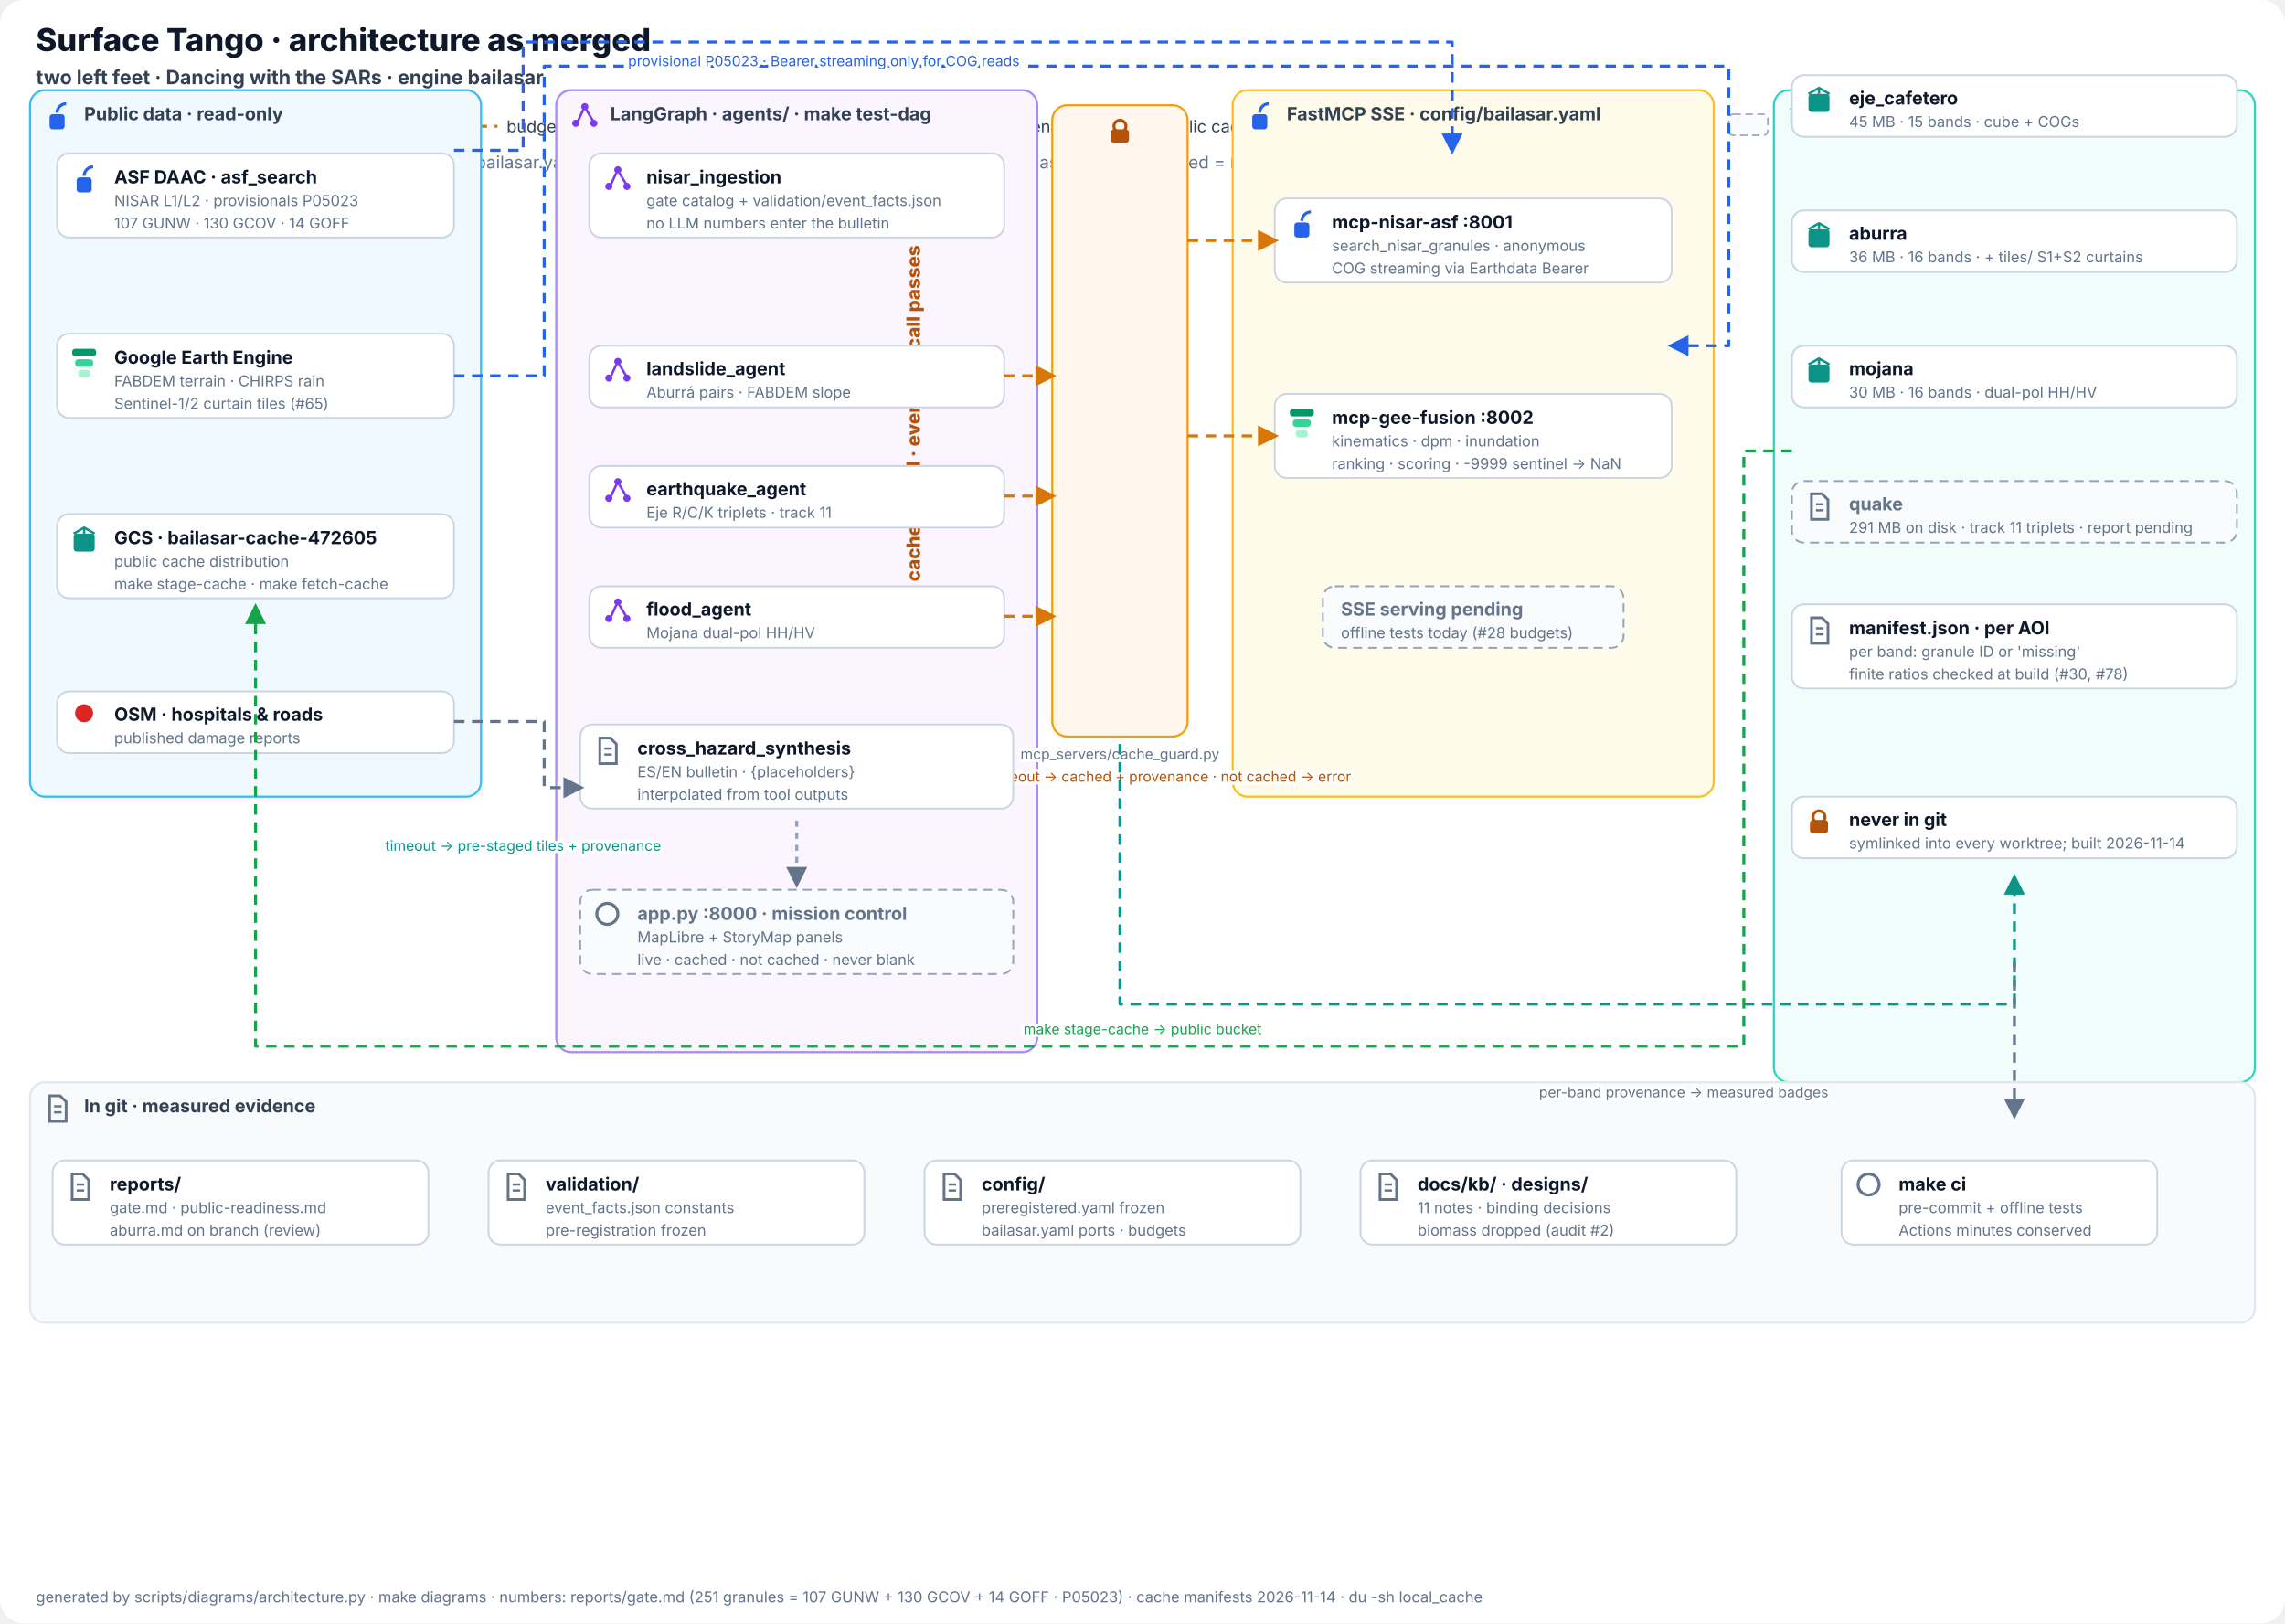
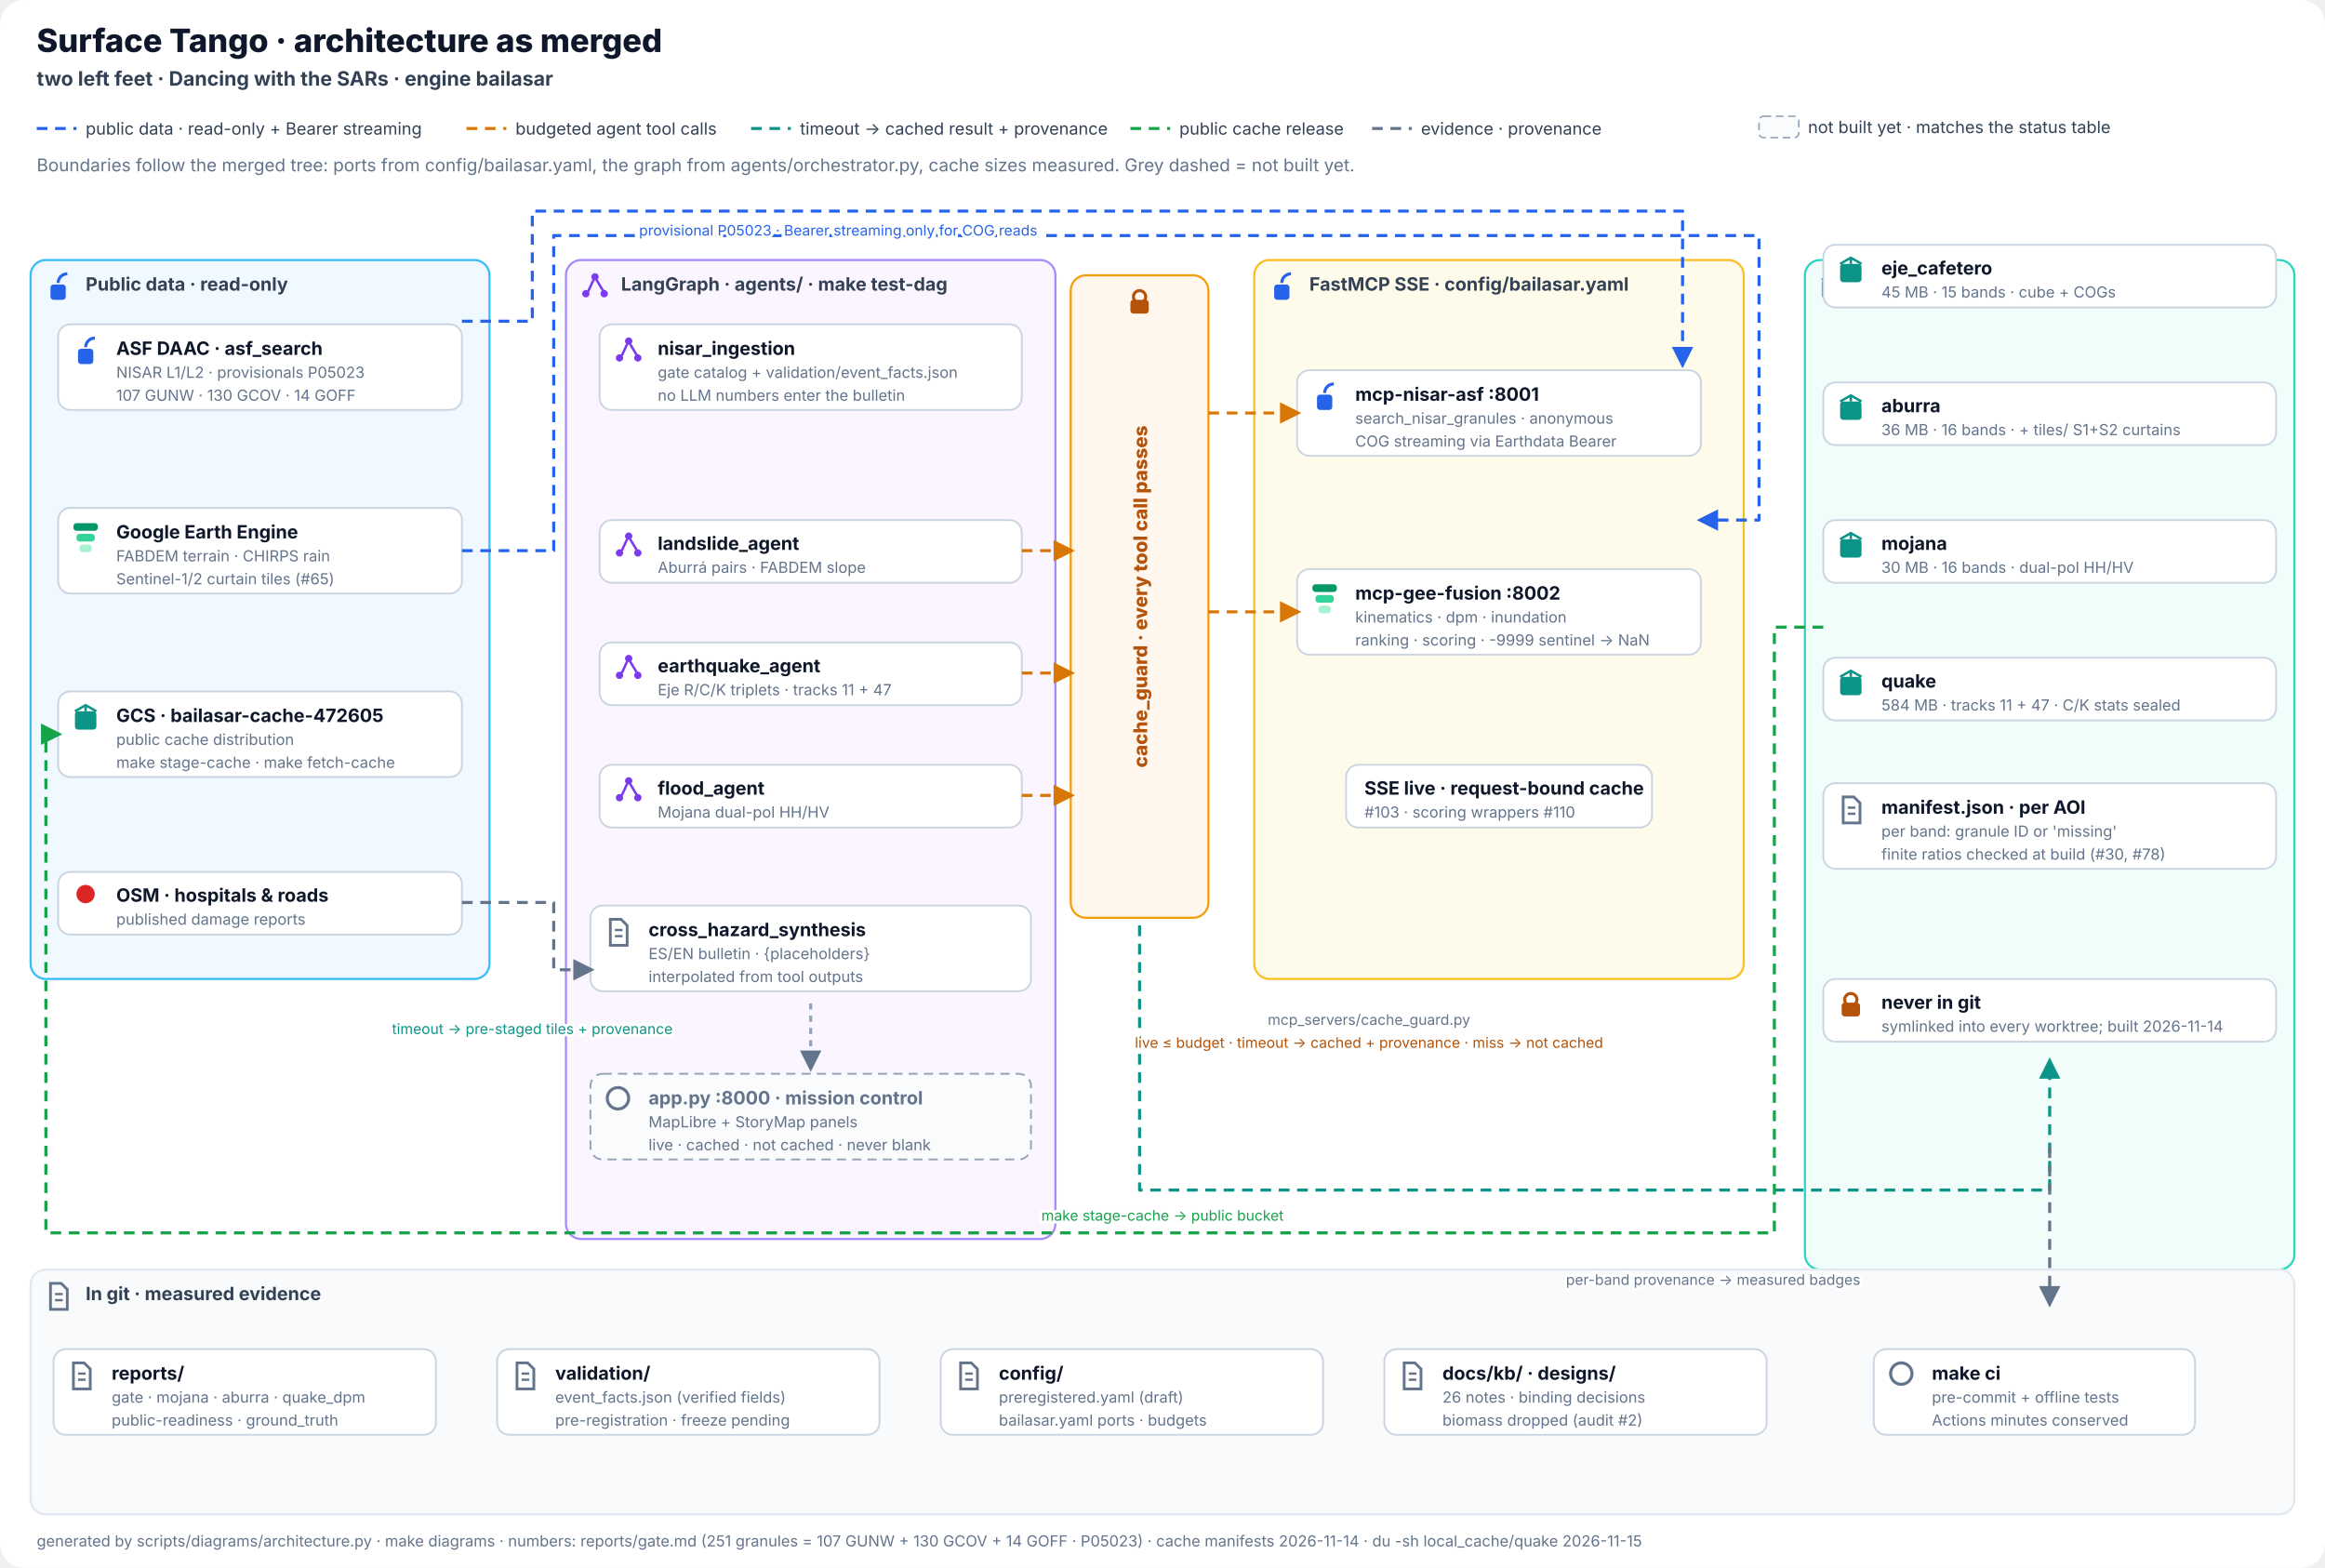
- <svg xmlns="http://www.w3.org/2000/svg" viewBox="0 0 1520 1080" width="1520" height="1080" font-family="Inter, 'Segoe UI', Helvetica, Arial, sans-serif">
+ <svg xmlns="http://www.w3.org/2000/svg" viewBox="0 0 1520 1025" width="1520" height="1025" font-family="Inter, 'Segoe UI', Helvetica, Arial, sans-serif">
  <defs>
    <marker id="arrow-fetch" viewBox="0 0 10 10" refX="8" refY="5" markerWidth="7" markerHeight="7" orient="auto-start-reverse">
      <path d="M0,0 L10,5 L0,10 z" fill="#2563EB" />
    </marker>
    <marker id="arrow-tool" viewBox="0 0 10 10" refX="8" refY="5" markerWidth="7" markerHeight="7" orient="auto-start-reverse">
      <path d="M0,0 L10,5 L0,10 z" fill="#D97706" />
    </marker>
    <marker id="arrow-cached" viewBox="0 0 10 10" refX="8" refY="5" markerWidth="7" markerHeight="7" orient="auto-start-reverse">
      <path d="M0,0 L10,5 L0,10 z" fill="#0D9488" />
    </marker>
    <marker id="arrow-publish" viewBox="0 0 10 10" refX="8" refY="5" markerWidth="7" markerHeight="7" orient="auto-start-reverse">
      <path d="M0,0 L10,5 L0,10 z" fill="#16A34A" />
    </marker>
    <marker id="arrow-control" viewBox="0 0 10 10" refX="8" refY="5" markerWidth="7" markerHeight="7" orient="auto-start-reverse">
      <path d="M0,0 L10,5 L0,10 z" fill="#64748B" />
    </marker>
    <style>
.f{fill:none;stroke-width:2;stroke-linejoin:round;stroke-dasharray:7 5;animation:flow 1.1s linear infinite}
.p{fill:none;stroke:#94A3B8;stroke-width:2;stroke-dasharray:4 4}
@keyframes flow{to{stroke-dashoffset:-24}}
@media (prefers-reduced-motion: reduce){.f{animation:none}}
.fetch{stroke:#2563EB}
.tool{stroke:#D97706}
.cached{stroke:#0D9488}
.publish{stroke:#16A34A}
.control{stroke:#64748B}
</style>
  </defs>
-   <rect width="1520" height="1080" rx="16" fill="#FFFFFF" />
+   <rect width="1520" height="1025" rx="16" fill="#FFFFFF" />
  <text x="24" y="34" font-size="21" font-weight="800" fill="#0F172A">Surface Tango · architecture as merged</text>
  <text x="24" y="56" font-size="13" font-weight="700" fill="#334155">two left feet · Dancing with the SARs · engine bailasar</text>
  <text x="24" y="112" font-size="11.5" fill="#64748B">Boundaries follow the merged tree: ports from config/bailasar.yaml, the graph from agents/orchestrator.py, cache sizes measured. Grey dashed = not built yet.</text>
  <path class="f fetch" d="M24,84 L50,84" />
  <text x="56" y="88" font-size="11" fill="#334155">public data · read-only + Bearer streaming</text>
  <path class="f tool" d="M305,84 L331,84" />
  <text x="337" y="88" font-size="11" fill="#334155">budgeted agent tool calls</text>
  <path class="f cached" d="M491,84 L517,84" />
  <text x="523" y="88" font-size="11" fill="#334155">timeout → cached result + provenance</text>
  <path class="f publish" d="M739,84 L765,84" />
  <text x="771" y="88" font-size="11" fill="#334155">public cache release</text>
  <path class="f control" d="M897,84 L923,84" />
  <text x="929" y="88" font-size="11" fill="#334155">evidence · provenance</text>
  <rect x="1150" y="76" width="26" height="14" rx="3" fill="#FAFBFC" stroke="#94A3B8" stroke-dasharray="5 3" />
  <text x="1182" y="87" font-size="11" fill="#334155">not built yet · matches the status table</text>
-   <rect x="20" y="60" width="300" height="470" rx="10" fill="#F0F9FF" stroke="#38BDF8" stroke-width="1.4" />
-   <rect x="33" y="76" width="10" height="10" rx="2" fill="#2563EB" />
-   <path d="M38 75 a6 6 0 0 1 6 -6" fill="none" stroke="#2563EB" stroke-width="2" />
-   <text x="56" y="80" font-size="12" font-weight="700" fill="#334155">Public data · read-only</text>
-   <rect x="38" y="102" width="264" height="56" rx="8" fill="#FFFFFF" stroke="#CBD5E1" stroke-width="1.2" />
-   <rect x="51.0" y="118.0" width="10" height="10" rx="2" fill="#2563EB" />
-   <path d="M56.0 117.0 a6 6 0 0 1 6 -6" fill="none" stroke="#2563EB" stroke-width="2" />
-   <text x="76" y="122.0" font-size="12" font-weight="700" fill="#0F172A">ASF DAAC · asf_search</text>
-   <text x="76" y="137.0" font-size="10" fill="#64748B">NISAR L1/L2 · provisionals P05023</text>
-   <text x="76" y="152.0" font-size="10" fill="#64748B">107 GUNW · 130 GCOV · 14 GOFF</text>
-   <rect x="38" y="222" width="264" height="56" rx="8" fill="#FFFFFF" stroke="#CBD5E1" stroke-width="1.2" />
-   <rect x="48.0" y="232.0" width="16" height="5" rx="2" fill="#059669" />
-   <rect x="50.0" y="239.0" width="12" height="5" rx="2" fill="#34D399" />
-   <rect x="52.0" y="246.0" width="8" height="5" rx="2" fill="#A7F3D0" />
-   <text x="76" y="242.0" font-size="12" font-weight="700" fill="#0F172A">Google Earth Engine</text>
-   <text x="76" y="257.0" font-size="10" fill="#64748B">FABDEM terrain · CHIRPS rain</text>
-   <text x="76" y="272.0" font-size="10" fill="#64748B">Sentinel-1/2 curtain tiles (#65)</text>
-   <rect x="38" y="342" width="264" height="56" rx="8" fill="#FFFFFF" stroke="#CBD5E1" stroke-width="1.2" />
-   <rect x="49.0" y="355.0" width="14" height="12" rx="2" fill="#0D9488" />
-   <path d="M49.0 355.0 l7 -4 7 4 M56.0 351.0 v4" fill="none" stroke="#0D9488" stroke-width="1.6" />
-   <text x="76" y="362.0" font-size="12" font-weight="700" fill="#0F172A">GCS · bailasar-cache-472605</text>
-   <text x="76" y="377.0" font-size="10" fill="#64748B">public cache distribution</text>
-   <text x="76" y="392.0" font-size="10" fill="#64748B">make stage-cache · make fetch-cache</text>
-   <rect x="38" y="460" width="264" height="41" rx="8" fill="#FFFFFF" stroke="#CBD5E1" stroke-width="1.2" />
-   <path d="M56.0 468.5 a6 6 0 1 1 -0.1 0 z" fill="#DC2626" />
-   <text x="76" y="479.5" font-size="12" font-weight="700" fill="#0F172A">OSM · hospitals &amp; roads</text>
-   <text x="76" y="494.5" font-size="10" fill="#64748B">published damage reports</text>
-   <rect x="370" y="60" width="320" height="640" rx="10" fill="#FAF5FF" stroke="#A78BFA" stroke-width="1.4" />
-   <circle cx="383" cy="82" r="2.4" fill="#7C3AED" />
-   <circle cx="395" cy="82" r="2.4" fill="#7C3AED" />
-   <circle cx="389" cy="71" r="2.4" fill="#7C3AED" />
-   <path d="M384.5 80.5 L388 73 M394.5 80.5 L390 73" stroke="#7C3AED" stroke-width="1.6" />
-   <text x="406" y="80" font-size="12" font-weight="700" fill="#334155">LangGraph · agents/ · make test-dag</text>
-   <rect x="820" y="60" width="320" height="470" rx="10" fill="#FFFBEB" stroke="#FBBF24" stroke-width="1.4" />
-   <rect x="833" y="76" width="10" height="10" rx="2" fill="#2563EB" />
-   <path d="M838 75 a6 6 0 0 1 6 -6" fill="none" stroke="#2563EB" stroke-width="2" />
-   <text x="856" y="80" font-size="12" font-weight="700" fill="#334155">FastMCP SSE · config/bailasar.yaml</text>
-   <rect x="1180" y="60" width="320" height="660" rx="10" fill="#F0FDFA" stroke="#2DD4BF" stroke-width="1.4" />
-   <rect x="1191" y="73" width="14" height="12" rx="2" fill="#0D9488" />
-   <path d="M1191 73 l7 -4 7 4 M1198 69 v4" fill="none" stroke="#0D9488" stroke-width="1.6" />
-   <text x="1216" y="80" font-size="12" font-weight="700" fill="#334155">local_cache/ · git-ignored</text>
-   <rect x="20" y="720" width="1480" height="160" rx="10" fill="#F8FAFC" stroke="#E2E8F0" stroke-width="1.4" />
-   <path d="M33 729 h7 l4 4 v13 h-11 z" fill="none" stroke="#64748B" stroke-width="1.8" />
-   <path d="M36 736 h5 M36 740 h5" stroke="#64748B" stroke-width="1.5" />
-   <text x="56" y="740" font-size="12" font-weight="700" fill="#334155">In git · measured evidence</text>
-   <rect x="700" y="70" width="90" height="420" rx="10" fill="#FFF7ED" stroke="#F59E0B" stroke-width="1.4" />
-   <circle cx="745" cy="84" r="4" fill="none" stroke="#B45309" stroke-width="2" />
-   <rect x="739" y="86" width="12" height="9" rx="2" fill="#B45309" />
-   <text x="745" y="142" font-size="12.5" font-weight="800" fill="#B45309" text-anchor="middle" transform="rotate(-90 745 275)">cache_guard · every tool call passes</text>
-   <text x="745" y="505" font-size="9.5" text-anchor="middle" fill="#64748B" stroke="#FFFFFF" stroke-width="4" paint-order="stroke" stroke-linejoin="round">mcp_servers/cache_guard.py</text>
-   <text x="745" y="520" font-size="9.5" text-anchor="middle" fill="#B45309" stroke="#FFFFFF" stroke-width="4" paint-order="stroke" stroke-linejoin="round">live ≤ budget · timeout → cached + provenance · not cached → error</text>
-   <rect x="392" y="102" width="276" height="56" rx="8" fill="#FFFFFF" stroke="#CBD5E1" stroke-width="1.2" />
-   <circle cx="405.0" cy="124.0" r="2.4" fill="#7C3AED" />
-   <circle cx="417.0" cy="124.0" r="2.4" fill="#7C3AED" />
-   <circle cx="411.0" cy="113.0" r="2.4" fill="#7C3AED" />
-   <path d="M406.5 122.5 L410.0 115.0 M416.5 122.5 L412.0 115.0" stroke="#7C3AED" stroke-width="1.6" />
-   <text x="430" y="122.0" font-size="12" font-weight="700" fill="#0F172A">nisar_ingestion</text>
-   <text x="430" y="137.0" font-size="10" fill="#64748B">gate catalog + validation/event_facts.json</text>
-   <text x="430" y="152.0" font-size="10" fill="#64748B">no LLM numbers enter the bulletin</text>
-   <rect x="392" y="230" width="276" height="41" rx="8" fill="#FFFFFF" stroke="#CBD5E1" stroke-width="1.2" />
-   <circle cx="405.0" cy="251.5" r="2.4" fill="#7C3AED" />
-   <circle cx="417.0" cy="251.5" r="2.4" fill="#7C3AED" />
-   <circle cx="411.0" cy="240.5" r="2.4" fill="#7C3AED" />
-   <path d="M406.5 250.0 L410.0 242.5 M416.5 250.0 L412.0 242.5" stroke="#7C3AED" stroke-width="1.6" />
-   <text x="430" y="249.5" font-size="12" font-weight="700" fill="#0F172A">landslide_agent</text>
-   <text x="430" y="264.5" font-size="10" fill="#64748B">Aburrá pairs · FABDEM slope</text>
-   <rect x="392" y="310" width="276" height="41" rx="8" fill="#FFFFFF" stroke="#CBD5E1" stroke-width="1.2" />
-   <circle cx="405.0" cy="331.5" r="2.4" fill="#7C3AED" />
-   <circle cx="417.0" cy="331.5" r="2.4" fill="#7C3AED" />
-   <circle cx="411.0" cy="320.5" r="2.4" fill="#7C3AED" />
-   <path d="M406.5 330.0 L410.0 322.5 M416.5 330.0 L412.0 322.5" stroke="#7C3AED" stroke-width="1.6" />
-   <text x="430" y="329.5" font-size="12" font-weight="700" fill="#0F172A">earthquake_agent</text>
-   <text x="430" y="344.5" font-size="10" fill="#64748B">Eje R/C/K triplets · track 11</text>
-   <rect x="392" y="390" width="276" height="41" rx="8" fill="#FFFFFF" stroke="#CBD5E1" stroke-width="1.2" />
-   <circle cx="405.0" cy="411.5" r="2.4" fill="#7C3AED" />
-   <circle cx="417.0" cy="411.5" r="2.4" fill="#7C3AED" />
-   <circle cx="411.0" cy="400.5" r="2.4" fill="#7C3AED" />
-   <path d="M406.5 410.0 L410.0 402.5 M416.5 410.0 L412.0 402.5" stroke="#7C3AED" stroke-width="1.6" />
-   <text x="430" y="409.5" font-size="12" font-weight="700" fill="#0F172A">flood_agent</text>
-   <text x="430" y="424.5" font-size="10" fill="#64748B">Mojana dual-pol HH/HV</text>
-   <rect x="386" y="482" width="288" height="56" rx="8" fill="#FFFFFF" stroke="#CBD5E1" stroke-width="1.2" />
-   <path d="M399.0 491.0 h7 l4 4 v13 h-11 z" fill="none" stroke="#64748B" stroke-width="1.8" />
-   <path d="M402.0 498.0 h5 M402.0 502.0 h5" stroke="#64748B" stroke-width="1.5" />
-   <text x="424" y="502.0" font-size="12" font-weight="700" fill="#0F172A">cross_hazard_synthesis</text>
-   <text x="424" y="517.0" font-size="10" fill="#64748B">ES/EN bulletin · {placeholders}</text>
-   <text x="424" y="532.0" font-size="10" fill="#64748B">interpolated from tool outputs</text>
-   <rect x="386" y="592" width="288" height="56" rx="8" fill="#FAFBFC" stroke="#94A3B8" stroke-width="1.2" stroke-dasharray="6 4" />
-   <circle cx="404.0" cy="608.0" r="7" fill="none" stroke="#64748B" stroke-width="2" />
-   <text x="424" y="612.0" font-size="12" font-weight="700" fill="#64748B">app.py :8000 · mission control</text>
-   <text x="424" y="627.0" font-size="10" fill="#64748B">MapLibre + StoryMap panels</text>
-   <text x="424" y="642.0" font-size="10" fill="#64748B">live · cached · not cached · never blank</text>
-   <rect x="848" y="132" width="264" height="56" rx="8" fill="#FFFFFF" stroke="#CBD5E1" stroke-width="1.2" />
-   <rect x="861.0" y="148.0" width="10" height="10" rx="2" fill="#2563EB" />
-   <path d="M866.0 147.0 a6 6 0 0 1 6 -6" fill="none" stroke="#2563EB" stroke-width="2" />
-   <text x="886" y="152.0" font-size="12" font-weight="700" fill="#0F172A">mcp-nisar-asf :8001</text>
-   <text x="886" y="167.0" font-size="10" fill="#64748B">search_nisar_granules · anonymous</text>
-   <text x="886" y="182.0" font-size="10" fill="#64748B">COG streaming via Earthdata Bearer</text>
-   <rect x="848" y="262" width="264" height="56" rx="8" fill="#FFFFFF" stroke="#CBD5E1" stroke-width="1.2" />
-   <rect x="858.0" y="272.0" width="16" height="5" rx="2" fill="#059669" />
-   <rect x="860.0" y="279.0" width="12" height="5" rx="2" fill="#34D399" />
-   <rect x="862.0" y="286.0" width="8" height="5" rx="2" fill="#A7F3D0" />
-   <text x="886" y="282.0" font-size="12" font-weight="700" fill="#0F172A">mcp-gee-fusion :8002</text>
-   <text x="886" y="297.0" font-size="10" fill="#64748B">kinematics · dpm · inundation</text>
-   <text x="886" y="312.0" font-size="10" fill="#64748B">ranking · scoring · -9999 sentinel → NaN</text>
-   <rect x="880" y="390" width="200" height="41" rx="8" fill="#FAFBFC" stroke="#94A3B8" stroke-width="1.2" stroke-dasharray="6 4" />
-   <text x="892" y="409.5" font-size="12" font-weight="700" fill="#64748B">SSE serving pending</text>
-   <text x="892" y="424.5" font-size="10" fill="#64748B">offline tests today (#28 budgets)</text>
-   <rect x="1192" y="50" width="296" height="41" rx="8" fill="#FFFFFF" stroke="#CBD5E1" stroke-width="1.2" />
-   <rect x="1203.0" y="62.5" width="14" height="12" rx="2" fill="#0D9488" />
-   <path d="M1203.0 62.5 l7 -4 7 4 M1210.0 58.5 v4" fill="none" stroke="#0D9488" stroke-width="1.6" />
-   <text x="1230" y="69.5" font-size="12" font-weight="700" fill="#0F172A">eje_cafetero</text>
-   <text x="1230" y="84.5" font-size="10" fill="#64748B">45 MB · 15 bands · cube + COGs</text>
-   <rect x="1192" y="140" width="296" height="41" rx="8" fill="#FFFFFF" stroke="#CBD5E1" stroke-width="1.2" />
-   <rect x="1203.0" y="152.5" width="14" height="12" rx="2" fill="#0D9488" />
-   <path d="M1203.0 152.5 l7 -4 7 4 M1210.0 148.5 v4" fill="none" stroke="#0D9488" stroke-width="1.6" />
-   <text x="1230" y="159.5" font-size="12" font-weight="700" fill="#0F172A">aburra</text>
-   <text x="1230" y="174.5" font-size="10" fill="#64748B">36 MB · 16 bands · + tiles/ S1+S2 curtains</text>
-   <rect x="1192" y="230" width="296" height="41" rx="8" fill="#FFFFFF" stroke="#CBD5E1" stroke-width="1.2" />
-   <rect x="1203.0" y="242.5" width="14" height="12" rx="2" fill="#0D9488" />
-   <path d="M1203.0 242.5 l7 -4 7 4 M1210.0 238.5 v4" fill="none" stroke="#0D9488" stroke-width="1.6" />
-   <text x="1230" y="249.5" font-size="12" font-weight="700" fill="#0F172A">mojana</text>
-   <text x="1230" y="264.5" font-size="10" fill="#64748B">30 MB · 16 bands · dual-pol HH/HV</text>
-   <rect x="1192" y="320" width="296" height="41" rx="8" fill="#FAFBFC" stroke="#94A3B8" stroke-width="1.2" stroke-dasharray="6 4" />
-   <path d="M1205.0 328.5 h7 l4 4 v13 h-11 z" fill="none" stroke="#64748B" stroke-width="1.8" />
-   <path d="M1208.0 335.5 h5 M1208.0 339.5 h5" stroke="#64748B" stroke-width="1.5" />
-   <text x="1230" y="339.5" font-size="12" font-weight="700" fill="#64748B">quake</text>
-   <text x="1230" y="354.5" font-size="10" fill="#64748B">291 MB on disk · track 11 triplets · report pending</text>
-   <rect x="1192" y="402" width="296" height="56" rx="8" fill="#FFFFFF" stroke="#CBD5E1" stroke-width="1.2" />
-   <path d="M1205.0 411.0 h7 l4 4 v13 h-11 z" fill="none" stroke="#64748B" stroke-width="1.8" />
-   <path d="M1208.0 418.0 h5 M1208.0 422.0 h5" stroke="#64748B" stroke-width="1.5" />
-   <text x="1230" y="422.0" font-size="12" font-weight="700" fill="#0F172A">manifest.json · per AOI</text>
-   <text x="1230" y="437.0" font-size="10" fill="#64748B">per band: granule ID or 'missing'</text>
-   <text x="1230" y="452.0" font-size="10" fill="#64748B">finite ratios checked at build (#30, #78)</text>
-   <rect x="1192" y="530" width="296" height="41" rx="8" fill="#FFFFFF" stroke="#CBD5E1" stroke-width="1.2" />
-   <circle cx="1210.0" cy="543.5" r="4" fill="none" stroke="#B45309" stroke-width="2" />
-   <rect x="1204.0" y="545.5" width="12" height="9" rx="2" fill="#B45309" />
-   <text x="1230" y="549.5" font-size="12" font-weight="700" fill="#0F172A">never in git</text>
-   <text x="1230" y="564.5" font-size="10" fill="#64748B">symlinked into every worktree; built 2026-11-14</text>
-   <rect x="35" y="772" width="250" height="56" rx="8" fill="#FFFFFF" stroke="#CBD5E1" stroke-width="1.2" />
-   <path d="M48.0 781.0 h7 l4 4 v13 h-11 z" fill="none" stroke="#64748B" stroke-width="1.8" />
-   <path d="M51.0 788.0 h5 M51.0 792.0 h5" stroke="#64748B" stroke-width="1.5" />
-   <text x="73" y="792.0" font-size="12" font-weight="700" fill="#0F172A">reports/</text>
-   <text x="73" y="807.0" font-size="10" fill="#64748B">gate.md · public-readiness.md</text>
-   <text x="73" y="822.0" font-size="10" fill="#64748B">aburra.md on branch (review)</text>
-   <rect x="325" y="772" width="250" height="56" rx="8" fill="#FFFFFF" stroke="#CBD5E1" stroke-width="1.2" />
-   <path d="M338.0 781.0 h7 l4 4 v13 h-11 z" fill="none" stroke="#64748B" stroke-width="1.8" />
-   <path d="M341.0 788.0 h5 M341.0 792.0 h5" stroke="#64748B" stroke-width="1.5" />
-   <text x="363" y="792.0" font-size="12" font-weight="700" fill="#0F172A">validation/</text>
-   <text x="363" y="807.0" font-size="10" fill="#64748B">event_facts.json constants</text>
-   <text x="363" y="822.0" font-size="10" fill="#64748B">pre-registration frozen</text>
-   <rect x="615" y="772" width="250" height="56" rx="8" fill="#FFFFFF" stroke="#CBD5E1" stroke-width="1.2" />
-   <path d="M628.0 781.0 h7 l4 4 v13 h-11 z" fill="none" stroke="#64748B" stroke-width="1.8" />
-   <path d="M631.0 788.0 h5 M631.0 792.0 h5" stroke="#64748B" stroke-width="1.5" />
-   <text x="653" y="792.0" font-size="12" font-weight="700" fill="#0F172A">config/</text>
-   <text x="653" y="807.0" font-size="10" fill="#64748B">preregistered.yaml frozen</text>
-   <text x="653" y="822.0" font-size="10" fill="#64748B">bailasar.yaml ports · budgets</text>
-   <rect x="905" y="772" width="250" height="56" rx="8" fill="#FFFFFF" stroke="#CBD5E1" stroke-width="1.2" />
-   <path d="M918.0 781.0 h7 l4 4 v13 h-11 z" fill="none" stroke="#64748B" stroke-width="1.8" />
-   <path d="M921.0 788.0 h5 M921.0 792.0 h5" stroke="#64748B" stroke-width="1.5" />
-   <text x="943" y="792.0" font-size="12" font-weight="700" fill="#0F172A">docs/kb/ · designs/</text>
-   <text x="943" y="807.0" font-size="10" fill="#64748B">11 notes · binding decisions</text>
-   <text x="943" y="822.0" font-size="10" fill="#64748B">biomass dropped (audit #2)</text>
-   <rect x="1225" y="772" width="210" height="56" rx="8" fill="#FFFFFF" stroke="#CBD5E1" stroke-width="1.2" />
-   <circle cx="1243.0" cy="788.0" r="7" fill="none" stroke="#64748B" stroke-width="2" />
-   <text x="1263" y="792.0" font-size="12" font-weight="700" fill="#0F172A">make ci</text>
-   <text x="1263" y="807.0" font-size="10" fill="#64748B">pre-commit + offline tests</text>
-   <text x="1263" y="822.0" font-size="10" fill="#64748B">Actions minutes conserved</text>
-   <path class="f fetch" d="M302,100 L348,100 L348,28 L966,28 L966,100" marker-end="url(#arrow-fetch)" />
-   <path class="f fetch" d="M302,250 L362,250 L362,44 L1150,44 L1150,230 L1112,230" marker-end="url(#arrow-fetch)" />
-   <path class="f tool" d="M668,250 L700,250" marker-end="url(#arrow-tool)" />
-   <path class="f tool" d="M668,330 L700,330" marker-end="url(#arrow-tool)" />
-   <path class="f tool" d="M668,410 L700,410" marker-end="url(#arrow-tool)" />
-   <path class="f tool" d="M790,160 L848,160" marker-end="url(#arrow-tool)" />
-   <path class="f tool" d="M790,290 L848,290" marker-end="url(#arrow-tool)" />
-   <path class="f cached" d="M745,495 L745,668 L1340,668 L1340,584" marker-end="url(#arrow-cached)" />
-   <path class="f publish" d="M1192,300 L1160,300 L1160,696 L260,696 L170,696 L170,404" marker-end="url(#arrow-publish)" />
-   <path class="f control" d="M1340,640 L1340,742" marker-end="url(#arrow-control)" />
-   <path class="p" d="M530,546 L530,588" marker-end="url(#arrow-control)" />
-   <path class="f control" d="M302,480 L362,480 L362,524 L386,524" marker-end="url(#arrow-control)" />
-   <text x="548" y="44" font-size="9.5" text-anchor="middle" fill="#2563EB" stroke="#FFFFFF" stroke-width="4" paint-order="stroke" stroke-linejoin="round">provisional P05023 · Bearer streaming only for COG reads</text>
-   <text x="348" y="566" font-size="9.5" text-anchor="middle" fill="#0D9488" stroke="#FFFFFF" stroke-width="4" paint-order="stroke" stroke-linejoin="round">timeout → pre-staged tiles + provenance</text>
-   <text x="760" y="688" font-size="9.5" text-anchor="middle" fill="#16A34A" stroke="#FFFFFF" stroke-width="4" paint-order="stroke" stroke-linejoin="round">make stage-cache → public bucket</text>
-   <text x="1120" y="730" font-size="9.5" text-anchor="middle" fill="#64748B" stroke="#FFFFFF" stroke-width="4" paint-order="stroke" stroke-linejoin="round">per-band provenance → measured badges</text>
-   <text x="24" y="1066" font-size="10" fill="#64748B">generated by scripts/diagrams/architecture.py · make diagrams · numbers: reports/gate.md (251 granules = 107 GUNW + 130 GCOV + 14 GOFF · P05023) · cache manifests 2026-11-14 · du -sh local_cache</text>
+   <g transform="translate(0,110)">
+     <rect x="20" y="60" width="300" height="470" rx="10" fill="#F0F9FF" stroke="#38BDF8" stroke-width="1.4" />
+     <rect x="33" y="76" width="10" height="10" rx="2" fill="#2563EB" />
+     <path d="M38 75 a6 6 0 0 1 6 -6" fill="none" stroke="#2563EB" stroke-width="2" />
+     <text x="56" y="80" font-size="12" font-weight="700" fill="#334155">Public data · read-only</text>
+     <rect x="38" y="102" width="264" height="56" rx="8" fill="#FFFFFF" stroke="#CBD5E1" stroke-width="1.2" />
+     <rect x="51.0" y="118.0" width="10" height="10" rx="2" fill="#2563EB" />
+     <path d="M56.0 117.0 a6 6 0 0 1 6 -6" fill="none" stroke="#2563EB" stroke-width="2" />
+     <text x="76" y="122.0" font-size="12" font-weight="700" fill="#0F172A">ASF DAAC · asf_search</text>
+     <text x="76" y="137.0" font-size="10" fill="#64748B">NISAR L1/L2 · provisionals P05023</text>
+     <text x="76" y="152.0" font-size="10" fill="#64748B">107 GUNW · 130 GCOV · 14 GOFF</text>
+     <rect x="38" y="222" width="264" height="56" rx="8" fill="#FFFFFF" stroke="#CBD5E1" stroke-width="1.2" />
+     <rect x="48.0" y="232.0" width="16" height="5" rx="2" fill="#059669" />
+     <rect x="50.0" y="239.0" width="12" height="5" rx="2" fill="#34D399" />
+     <rect x="52.0" y="246.0" width="8" height="5" rx="2" fill="#A7F3D0" />
+     <text x="76" y="242.0" font-size="12" font-weight="700" fill="#0F172A">Google Earth Engine</text>
+     <text x="76" y="257.0" font-size="10" fill="#64748B">FABDEM terrain · CHIRPS rain</text>
+     <text x="76" y="272.0" font-size="10" fill="#64748B">Sentinel-1/2 curtain tiles (#65)</text>
+     <rect x="38" y="342" width="264" height="56" rx="8" fill="#FFFFFF" stroke="#CBD5E1" stroke-width="1.2" />
+     <rect x="49.0" y="355.0" width="14" height="12" rx="2" fill="#0D9488" />
+     <path d="M49.0 355.0 l7 -4 7 4 M56.0 351.0 v4" fill="none" stroke="#0D9488" stroke-width="1.6" />
+     <text x="76" y="362.0" font-size="12" font-weight="700" fill="#0F172A">GCS · bailasar-cache-472605</text>
+     <text x="76" y="377.0" font-size="10" fill="#64748B">public cache distribution</text>
+     <text x="76" y="392.0" font-size="10" fill="#64748B">make stage-cache · make fetch-cache</text>
+     <rect x="38" y="460" width="264" height="41" rx="8" fill="#FFFFFF" stroke="#CBD5E1" stroke-width="1.2" />
+     <path d="M56.0 468.5 a6 6 0 1 1 -0.1 0 z" fill="#DC2626" />
+     <text x="76" y="479.5" font-size="12" font-weight="700" fill="#0F172A">OSM · hospitals &amp; roads</text>
+     <text x="76" y="494.5" font-size="10" fill="#64748B">published damage reports</text>
+     <rect x="370" y="60" width="320" height="640" rx="10" fill="#FAF5FF" stroke="#A78BFA" stroke-width="1.4" />
+     <circle cx="383" cy="82" r="2.4" fill="#7C3AED" />
+     <circle cx="395" cy="82" r="2.4" fill="#7C3AED" />
+     <circle cx="389" cy="71" r="2.4" fill="#7C3AED" />
+     <path d="M384.5 80.5 L388 73 M394.5 80.5 L390 73" stroke="#7C3AED" stroke-width="1.6" />
+     <text x="406" y="80" font-size="12" font-weight="700" fill="#334155">LangGraph · agents/ · make test-dag</text>
+     <rect x="820" y="60" width="320" height="470" rx="10" fill="#FFFBEB" stroke="#FBBF24" stroke-width="1.4" />
+     <rect x="833" y="76" width="10" height="10" rx="2" fill="#2563EB" />
+     <path d="M838 75 a6 6 0 0 1 6 -6" fill="none" stroke="#2563EB" stroke-width="2" />
+     <text x="856" y="80" font-size="12" font-weight="700" fill="#334155">FastMCP SSE · config/bailasar.yaml</text>
+     <rect x="1180" y="60" width="320" height="660" rx="10" fill="#F0FDFA" stroke="#2DD4BF" stroke-width="1.4" />
+     <rect x="1191" y="73" width="14" height="12" rx="2" fill="#0D9488" />
+     <path d="M1191 73 l7 -4 7 4 M1198 69 v4" fill="none" stroke="#0D9488" stroke-width="1.6" />
+     <text x="1216" y="80" font-size="12" font-weight="700" fill="#334155">local_cache/ · git-ignored</text>
+     <rect x="20" y="720" width="1480" height="160" rx="10" fill="#F8FAFC" stroke="#E2E8F0" stroke-width="1.4" />
+     <path d="M33 729 h7 l4 4 v13 h-11 z" fill="none" stroke="#64748B" stroke-width="1.8" />
+     <path d="M36 736 h5 M36 740 h5" stroke="#64748B" stroke-width="1.5" />
+     <text x="56" y="740" font-size="12" font-weight="700" fill="#334155">In git · measured evidence</text>
+     <rect x="700" y="70" width="90" height="420" rx="10" fill="#FFF7ED" stroke="#F59E0B" stroke-width="1.4" />
+     <circle cx="745" cy="84" r="4" fill="none" stroke="#B45309" stroke-width="2" />
+     <rect x="739" y="86" width="12" height="9" rx="2" fill="#B45309" />
+     <text x="745" y="285" font-size="12.5" font-weight="800" fill="#B45309" text-anchor="middle" transform="rotate(-90 745 280)">cache_guard · every tool call passes</text>
+     <rect x="392" y="102" width="276" height="56" rx="8" fill="#FFFFFF" stroke="#CBD5E1" stroke-width="1.2" />
+     <circle cx="405.0" cy="124.0" r="2.4" fill="#7C3AED" />
+     <circle cx="417.0" cy="124.0" r="2.4" fill="#7C3AED" />
+     <circle cx="411.0" cy="113.0" r="2.4" fill="#7C3AED" />
+     <path d="M406.5 122.5 L410.0 115.0 M416.5 122.5 L412.0 115.0" stroke="#7C3AED" stroke-width="1.6" />
+     <text x="430" y="122.0" font-size="12" font-weight="700" fill="#0F172A">nisar_ingestion</text>
+     <text x="430" y="137.0" font-size="10" fill="#64748B">gate catalog + validation/event_facts.json</text>
+     <text x="430" y="152.0" font-size="10" fill="#64748B">no LLM numbers enter the bulletin</text>
+     <rect x="392" y="230" width="276" height="41" rx="8" fill="#FFFFFF" stroke="#CBD5E1" stroke-width="1.2" />
+     <circle cx="405.0" cy="251.5" r="2.4" fill="#7C3AED" />
+     <circle cx="417.0" cy="251.5" r="2.4" fill="#7C3AED" />
+     <circle cx="411.0" cy="240.5" r="2.4" fill="#7C3AED" />
+     <path d="M406.5 250.0 L410.0 242.5 M416.5 250.0 L412.0 242.5" stroke="#7C3AED" stroke-width="1.6" />
+     <text x="430" y="249.5" font-size="12" font-weight="700" fill="#0F172A">landslide_agent</text>
+     <text x="430" y="264.5" font-size="10" fill="#64748B">Aburrá pairs · FABDEM slope</text>
+     <rect x="392" y="310" width="276" height="41" rx="8" fill="#FFFFFF" stroke="#CBD5E1" stroke-width="1.2" />
+     <circle cx="405.0" cy="331.5" r="2.4" fill="#7C3AED" />
+     <circle cx="417.0" cy="331.5" r="2.4" fill="#7C3AED" />
+     <circle cx="411.0" cy="320.5" r="2.4" fill="#7C3AED" />
+     <path d="M406.5 330.0 L410.0 322.5 M416.5 330.0 L412.0 322.5" stroke="#7C3AED" stroke-width="1.6" />
+     <text x="430" y="329.5" font-size="12" font-weight="700" fill="#0F172A">earthquake_agent</text>
+     <text x="430" y="344.5" font-size="10" fill="#64748B">Eje R/C/K triplets · tracks 11 + 47</text>
+     <rect x="392" y="390" width="276" height="41" rx="8" fill="#FFFFFF" stroke="#CBD5E1" stroke-width="1.2" />
+     <circle cx="405.0" cy="411.5" r="2.4" fill="#7C3AED" />
+     <circle cx="417.0" cy="411.5" r="2.4" fill="#7C3AED" />
+     <circle cx="411.0" cy="400.5" r="2.4" fill="#7C3AED" />
+     <path d="M406.5 410.0 L410.0 402.5 M416.5 410.0 L412.0 402.5" stroke="#7C3AED" stroke-width="1.6" />
+     <text x="430" y="409.5" font-size="12" font-weight="700" fill="#0F172A">flood_agent</text>
+     <text x="430" y="424.5" font-size="10" fill="#64748B">Mojana dual-pol HH/HV</text>
+     <rect x="386" y="482" width="288" height="56" rx="8" fill="#FFFFFF" stroke="#CBD5E1" stroke-width="1.2" />
+     <path d="M399.0 491.0 h7 l4 4 v13 h-11 z" fill="none" stroke="#64748B" stroke-width="1.8" />
+     <path d="M402.0 498.0 h5 M402.0 502.0 h5" stroke="#64748B" stroke-width="1.5" />
+     <text x="424" y="502.0" font-size="12" font-weight="700" fill="#0F172A">cross_hazard_synthesis</text>
+     <text x="424" y="517.0" font-size="10" fill="#64748B">ES/EN bulletin · {placeholders}</text>
+     <text x="424" y="532.0" font-size="10" fill="#64748B">interpolated from tool outputs</text>
+     <rect x="386" y="592" width="288" height="56" rx="8" fill="#FAFBFC" stroke="#94A3B8" stroke-width="1.2" stroke-dasharray="6 4" />
+     <circle cx="404.0" cy="608.0" r="7" fill="none" stroke="#64748B" stroke-width="2" />
+     <text x="424" y="612.0" font-size="12" font-weight="700" fill="#64748B">app.py :8000 · mission control</text>
+     <text x="424" y="627.0" font-size="10" fill="#64748B">MapLibre + StoryMap panels</text>
+     <text x="424" y="642.0" font-size="10" fill="#64748B">live · cached · not cached · never blank</text>
+     <rect x="848" y="132" width="264" height="56" rx="8" fill="#FFFFFF" stroke="#CBD5E1" stroke-width="1.2" />
+     <rect x="861.0" y="148.0" width="10" height="10" rx="2" fill="#2563EB" />
+     <path d="M866.0 147.0 a6 6 0 0 1 6 -6" fill="none" stroke="#2563EB" stroke-width="2" />
+     <text x="886" y="152.0" font-size="12" font-weight="700" fill="#0F172A">mcp-nisar-asf :8001</text>
+     <text x="886" y="167.0" font-size="10" fill="#64748B">search_nisar_granules · anonymous</text>
+     <text x="886" y="182.0" font-size="10" fill="#64748B">COG streaming via Earthdata Bearer</text>
+     <rect x="848" y="262" width="264" height="56" rx="8" fill="#FFFFFF" stroke="#CBD5E1" stroke-width="1.2" />
+     <rect x="858.0" y="272.0" width="16" height="5" rx="2" fill="#059669" />
+     <rect x="860.0" y="279.0" width="12" height="5" rx="2" fill="#34D399" />
+     <rect x="862.0" y="286.0" width="8" height="5" rx="2" fill="#A7F3D0" />
+     <text x="886" y="282.0" font-size="12" font-weight="700" fill="#0F172A">mcp-gee-fusion :8002</text>
+     <text x="886" y="297.0" font-size="10" fill="#64748B">kinematics · dpm · inundation</text>
+     <text x="886" y="312.0" font-size="10" fill="#64748B">ranking · scoring · -9999 sentinel → NaN</text>
+     <rect x="880" y="390" width="200" height="41" rx="8" fill="#FFFFFF" stroke="#CBD5E1" stroke-width="1.2" />
+     <text x="892" y="409.5" font-size="12" font-weight="700" fill="#0F172A">SSE live · request-bound cache</text>
+     <text x="892" y="424.5" font-size="10" fill="#64748B">#103 · scoring wrappers #110</text>
+     <rect x="1192" y="50" width="296" height="41" rx="8" fill="#FFFFFF" stroke="#CBD5E1" stroke-width="1.2" />
+     <rect x="1203.0" y="62.5" width="14" height="12" rx="2" fill="#0D9488" />
+     <path d="M1203.0 62.5 l7 -4 7 4 M1210.0 58.5 v4" fill="none" stroke="#0D9488" stroke-width="1.6" />
+     <text x="1230" y="69.5" font-size="12" font-weight="700" fill="#0F172A">eje_cafetero</text>
+     <text x="1230" y="84.5" font-size="10" fill="#64748B">45 MB · 15 bands · cube + COGs</text>
+     <rect x="1192" y="140" width="296" height="41" rx="8" fill="#FFFFFF" stroke="#CBD5E1" stroke-width="1.2" />
+     <rect x="1203.0" y="152.5" width="14" height="12" rx="2" fill="#0D9488" />
+     <path d="M1203.0 152.5 l7 -4 7 4 M1210.0 148.5 v4" fill="none" stroke="#0D9488" stroke-width="1.6" />
+     <text x="1230" y="159.5" font-size="12" font-weight="700" fill="#0F172A">aburra</text>
+     <text x="1230" y="174.5" font-size="10" fill="#64748B">36 MB · 16 bands · + tiles/ S1+S2 curtains</text>
+     <rect x="1192" y="230" width="296" height="41" rx="8" fill="#FFFFFF" stroke="#CBD5E1" stroke-width="1.2" />
+     <rect x="1203.0" y="242.5" width="14" height="12" rx="2" fill="#0D9488" />
+     <path d="M1203.0 242.5 l7 -4 7 4 M1210.0 238.5 v4" fill="none" stroke="#0D9488" stroke-width="1.6" />
+     <text x="1230" y="249.5" font-size="12" font-weight="700" fill="#0F172A">mojana</text>
+     <text x="1230" y="264.5" font-size="10" fill="#64748B">30 MB · 16 bands · dual-pol HH/HV</text>
+     <rect x="1192" y="320" width="296" height="41" rx="8" fill="#FFFFFF" stroke="#CBD5E1" stroke-width="1.2" />
+     <rect x="1203.0" y="332.5" width="14" height="12" rx="2" fill="#0D9488" />
+     <path d="M1203.0 332.5 l7 -4 7 4 M1210.0 328.5 v4" fill="none" stroke="#0D9488" stroke-width="1.6" />
+     <text x="1230" y="339.5" font-size="12" font-weight="700" fill="#0F172A">quake</text>
+     <text x="1230" y="354.5" font-size="10" fill="#64748B">584 MB · tracks 11 + 47 · C/K stats sealed</text>
+     <rect x="1192" y="402" width="296" height="56" rx="8" fill="#FFFFFF" stroke="#CBD5E1" stroke-width="1.2" />
+     <path d="M1205.0 411.0 h7 l4 4 v13 h-11 z" fill="none" stroke="#64748B" stroke-width="1.8" />
+     <path d="M1208.0 418.0 h5 M1208.0 422.0 h5" stroke="#64748B" stroke-width="1.5" />
+     <text x="1230" y="422.0" font-size="12" font-weight="700" fill="#0F172A">manifest.json · per AOI</text>
+     <text x="1230" y="437.0" font-size="10" fill="#64748B">per band: granule ID or 'missing'</text>
+     <text x="1230" y="452.0" font-size="10" fill="#64748B">finite ratios checked at build (#30, #78)</text>
+     <rect x="1192" y="530" width="296" height="41" rx="8" fill="#FFFFFF" stroke="#CBD5E1" stroke-width="1.2" />
+     <circle cx="1210.0" cy="543.5" r="4" fill="none" stroke="#B45309" stroke-width="2" />
+     <rect x="1204.0" y="545.5" width="12" height="9" rx="2" fill="#B45309" />
+     <text x="1230" y="549.5" font-size="12" font-weight="700" fill="#0F172A">never in git</text>
+     <text x="1230" y="564.5" font-size="10" fill="#64748B">symlinked into every worktree; built 2026-11-14</text>
+     <rect x="35" y="772" width="250" height="56" rx="8" fill="#FFFFFF" stroke="#CBD5E1" stroke-width="1.2" />
+     <path d="M48.0 781.0 h7 l4 4 v13 h-11 z" fill="none" stroke="#64748B" stroke-width="1.8" />
+     <path d="M51.0 788.0 h5 M51.0 792.0 h5" stroke="#64748B" stroke-width="1.5" />
+     <text x="73" y="792.0" font-size="12" font-weight="700" fill="#0F172A">reports/</text>
+     <text x="73" y="807.0" font-size="10" fill="#64748B">gate · mojana · aburra · quake_dpm</text>
+     <text x="73" y="822.0" font-size="10" fill="#64748B">public-readiness · ground_truth</text>
+     <rect x="325" y="772" width="250" height="56" rx="8" fill="#FFFFFF" stroke="#CBD5E1" stroke-width="1.2" />
+     <path d="M338.0 781.0 h7 l4 4 v13 h-11 z" fill="none" stroke="#64748B" stroke-width="1.8" />
+     <path d="M341.0 788.0 h5 M341.0 792.0 h5" stroke="#64748B" stroke-width="1.5" />
+     <text x="363" y="792.0" font-size="12" font-weight="700" fill="#0F172A">validation/</text>
+     <text x="363" y="807.0" font-size="10" fill="#64748B">event_facts.json (verified fields)</text>
+     <text x="363" y="822.0" font-size="10" fill="#64748B">pre-registration · freeze pending</text>
+     <rect x="615" y="772" width="250" height="56" rx="8" fill="#FFFFFF" stroke="#CBD5E1" stroke-width="1.2" />
+     <path d="M628.0 781.0 h7 l4 4 v13 h-11 z" fill="none" stroke="#64748B" stroke-width="1.8" />
+     <path d="M631.0 788.0 h5 M631.0 792.0 h5" stroke="#64748B" stroke-width="1.5" />
+     <text x="653" y="792.0" font-size="12" font-weight="700" fill="#0F172A">config/</text>
+     <text x="653" y="807.0" font-size="10" fill="#64748B">preregistered.yaml (draft)</text>
+     <text x="653" y="822.0" font-size="10" fill="#64748B">bailasar.yaml ports · budgets</text>
+     <rect x="905" y="772" width="250" height="56" rx="8" fill="#FFFFFF" stroke="#CBD5E1" stroke-width="1.2" />
+     <path d="M918.0 781.0 h7 l4 4 v13 h-11 z" fill="none" stroke="#64748B" stroke-width="1.8" />
+     <path d="M921.0 788.0 h5 M921.0 792.0 h5" stroke="#64748B" stroke-width="1.5" />
+     <text x="943" y="792.0" font-size="12" font-weight="700" fill="#0F172A">docs/kb/ · designs/</text>
+     <text x="943" y="807.0" font-size="10" fill="#64748B">26 notes · binding decisions</text>
+     <text x="943" y="822.0" font-size="10" fill="#64748B">biomass dropped (audit #2)</text>
+     <rect x="1225" y="772" width="210" height="56" rx="8" fill="#FFFFFF" stroke="#CBD5E1" stroke-width="1.2" />
+     <circle cx="1243.0" cy="788.0" r="7" fill="none" stroke="#64748B" stroke-width="2" />
+     <text x="1263" y="792.0" font-size="12" font-weight="700" fill="#0F172A">make ci</text>
+     <text x="1263" y="807.0" font-size="10" fill="#64748B">pre-commit + offline tests</text>
+     <text x="1263" y="822.0" font-size="10" fill="#64748B">Actions minutes conserved</text>
+     <path class="f fetch" d="M302,100 L348,100 L348,28 L1100,28 L1100,128" marker-end="url(#arrow-fetch)" />
+     <path class="f fetch" d="M302,250 L362,250 L362,44 L1150,44 L1150,230 L1112,230" marker-end="url(#arrow-fetch)" />
+     <path class="f tool" d="M668,250 L700,250" marker-end="url(#arrow-tool)" />
+     <path class="f tool" d="M668,330 L700,330" marker-end="url(#arrow-tool)" />
+     <path class="f tool" d="M668,410 L700,410" marker-end="url(#arrow-tool)" />
+     <path class="f tool" d="M790,160 L848,160" marker-end="url(#arrow-tool)" />
+     <path class="f tool" d="M790,290 L848,290" marker-end="url(#arrow-tool)" />
+     <path class="f cached" d="M745,495 L745,668 L1340,668 L1340,584" marker-end="url(#arrow-cached)" />
+     <path class="f publish" d="M1192,300 L1160,300 L1160,696 L30,696 L30,370 L38,370" marker-end="url(#arrow-publish)" />
+     <path class="f control" d="M1340,640 L1340,742" marker-end="url(#arrow-control)" />
+     <path class="p" d="M530,546 L530,588" marker-end="url(#arrow-control)" />
+     <path class="f control" d="M302,480 L362,480 L362,524 L386,524" marker-end="url(#arrow-control)" />
+     <text x="548" y="44" font-size="9.5" text-anchor="middle" fill="#2563EB" stroke="#FFFFFF" stroke-width="4" paint-order="stroke" stroke-linejoin="round">provisional P05023 · Bearer streaming only for COG reads</text>
+     <text x="348" y="566" font-size="9.5" text-anchor="middle" fill="#0D9488" stroke="#FFFFFF" stroke-width="4" paint-order="stroke" stroke-linejoin="round">timeout → pre-staged tiles + provenance</text>
+     <text x="760" y="688" font-size="9.5" text-anchor="middle" fill="#16A34A" stroke="#FFFFFF" stroke-width="4" paint-order="stroke" stroke-linejoin="round">make stage-cache → public bucket</text>
+     <text x="1120" y="730" font-size="9.5" text-anchor="middle" fill="#64748B" stroke="#FFFFFF" stroke-width="4" paint-order="stroke" stroke-linejoin="round">per-band provenance → measured badges</text>
+     <text x="895" y="560" font-size="9.5" text-anchor="middle" fill="#64748B" stroke="#FFFFFF" stroke-width="4" paint-order="stroke" stroke-linejoin="round">mcp_servers/cache_guard.py</text>
+     <text x="895" y="575" font-size="9.5" text-anchor="middle" fill="#B45309" stroke="#FFFFFF" stroke-width="4" paint-order="stroke" stroke-linejoin="round">live ≤ budget · timeout → cached + provenance · miss → not cached</text>
+   </g>
+   <text x="24" y="1011" font-size="10" fill="#64748B">generated by scripts/diagrams/architecture.py · make diagrams · numbers: reports/gate.md (251 granules = 107 GUNW + 130 GCOV + 14 GOFF · P05023) · cache manifests 2026-11-14 · du -sh local_cache/quake 2026-11-15</text>
</svg>
